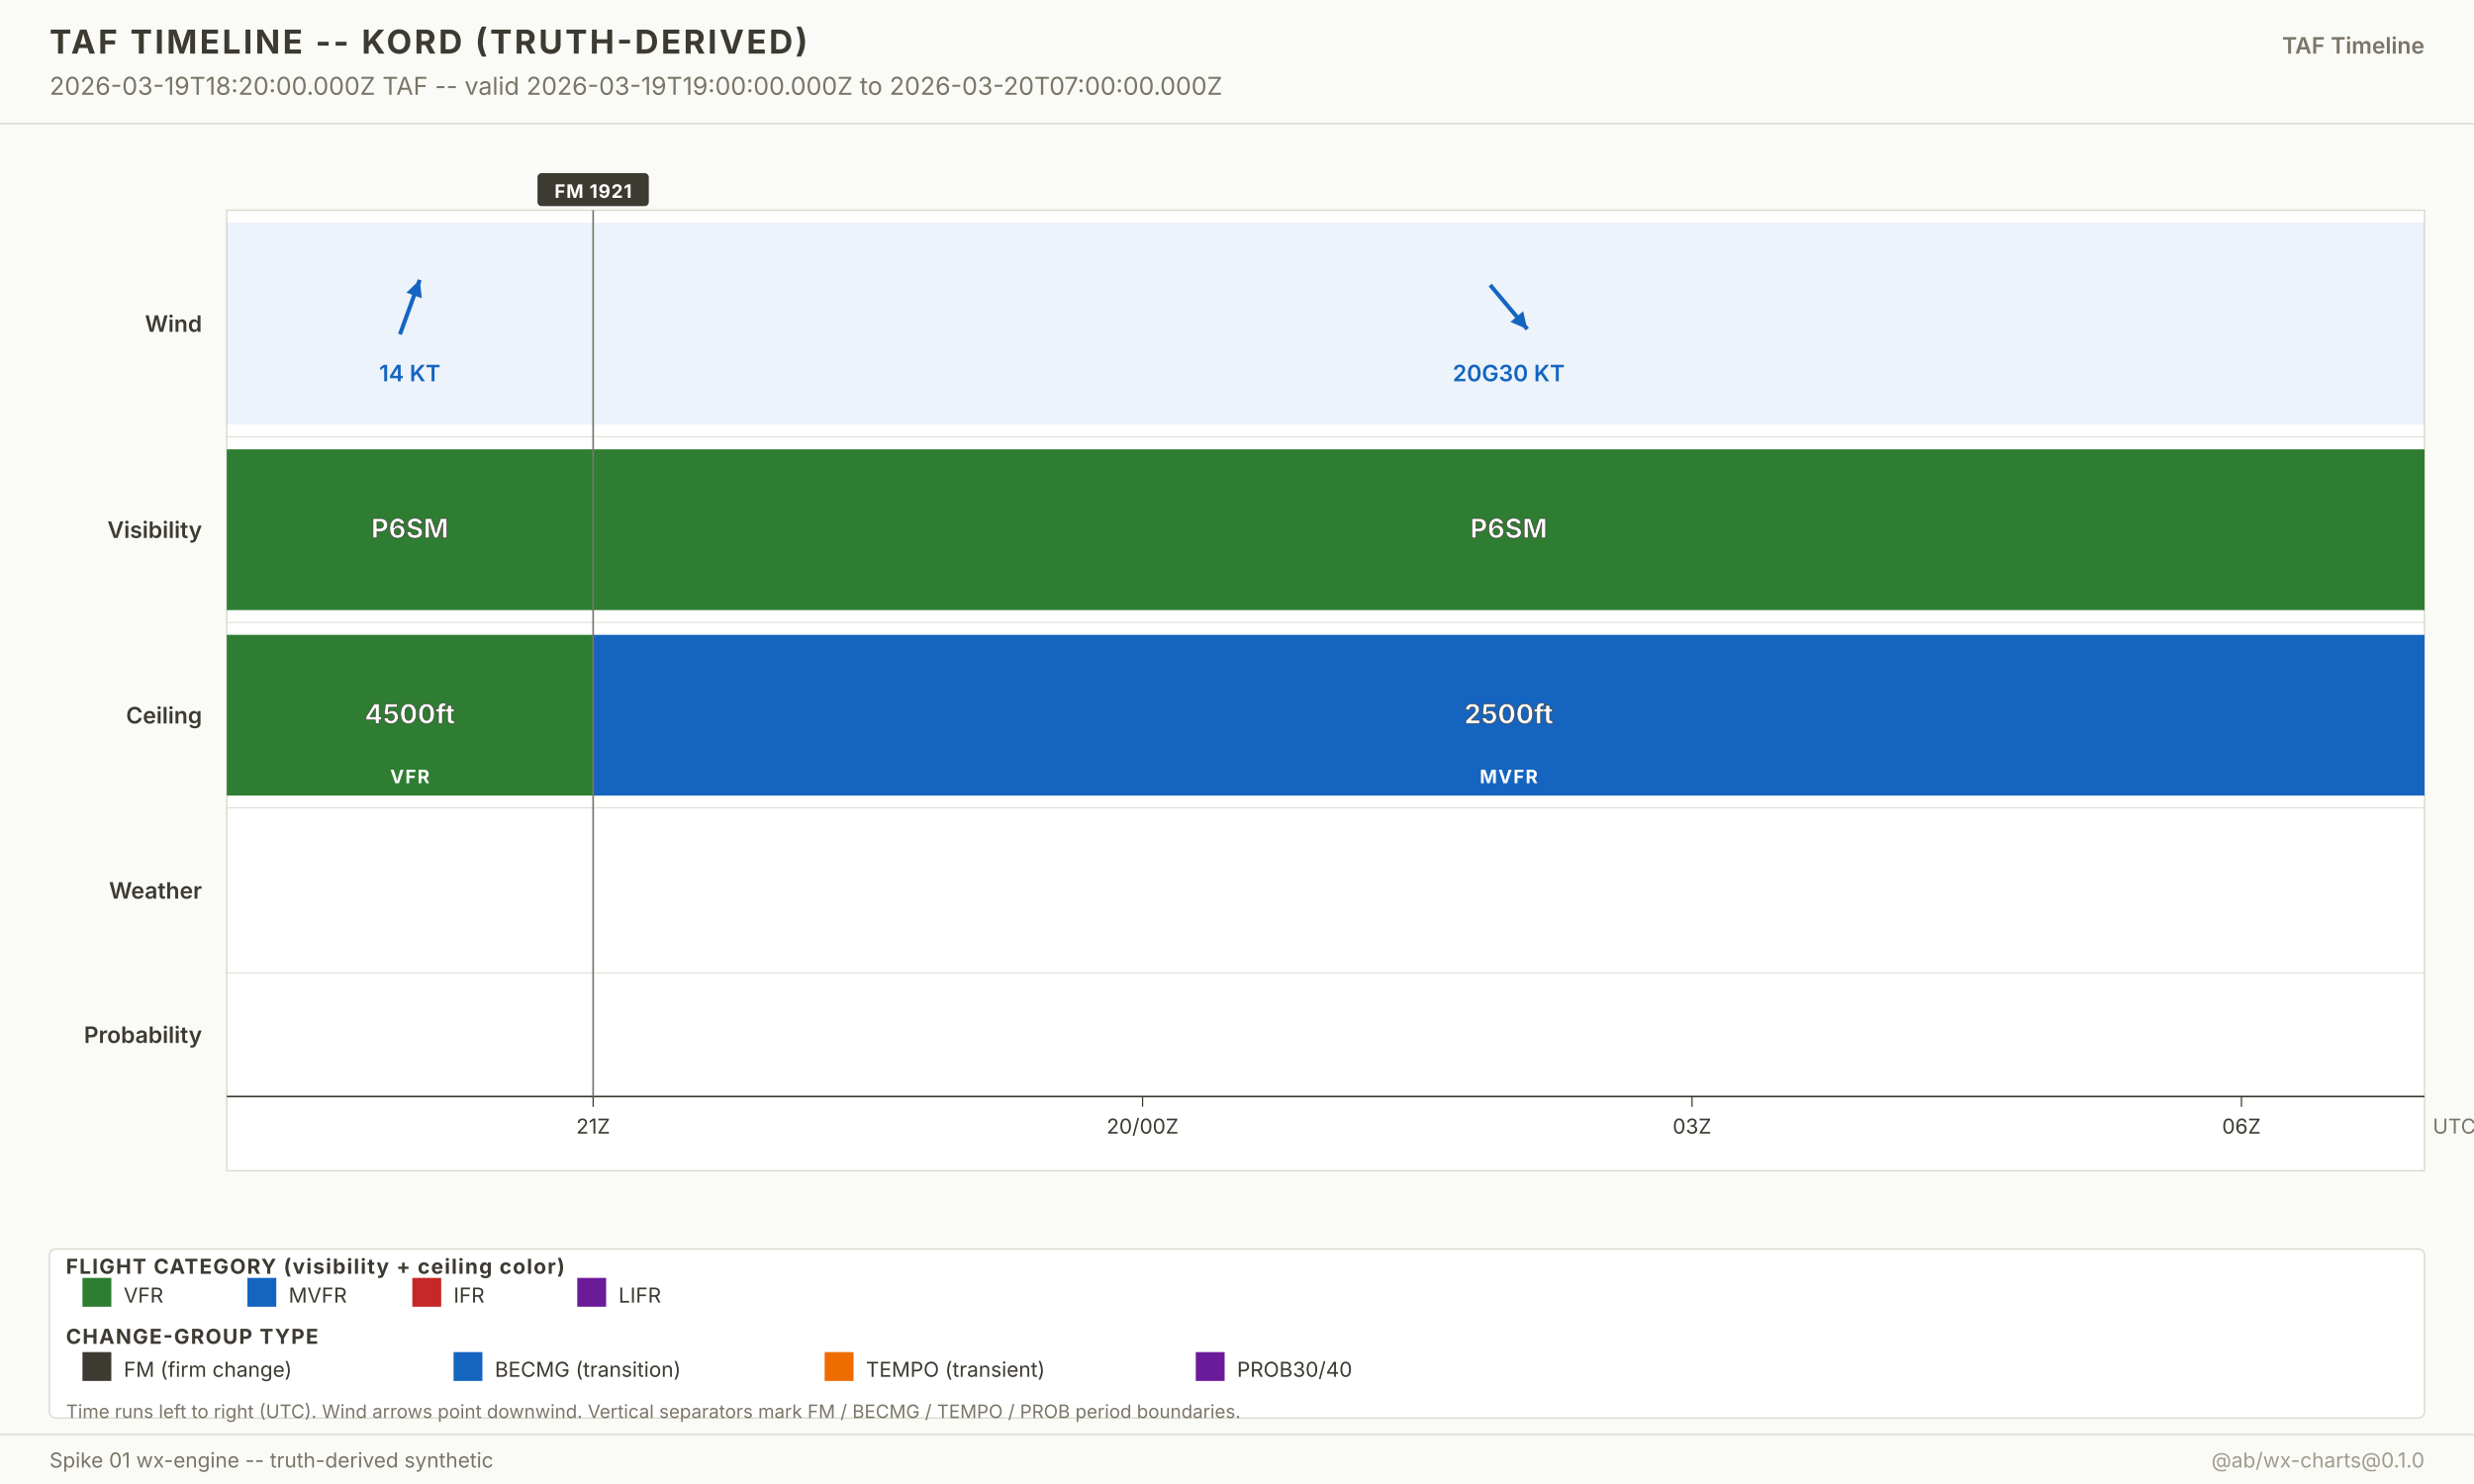
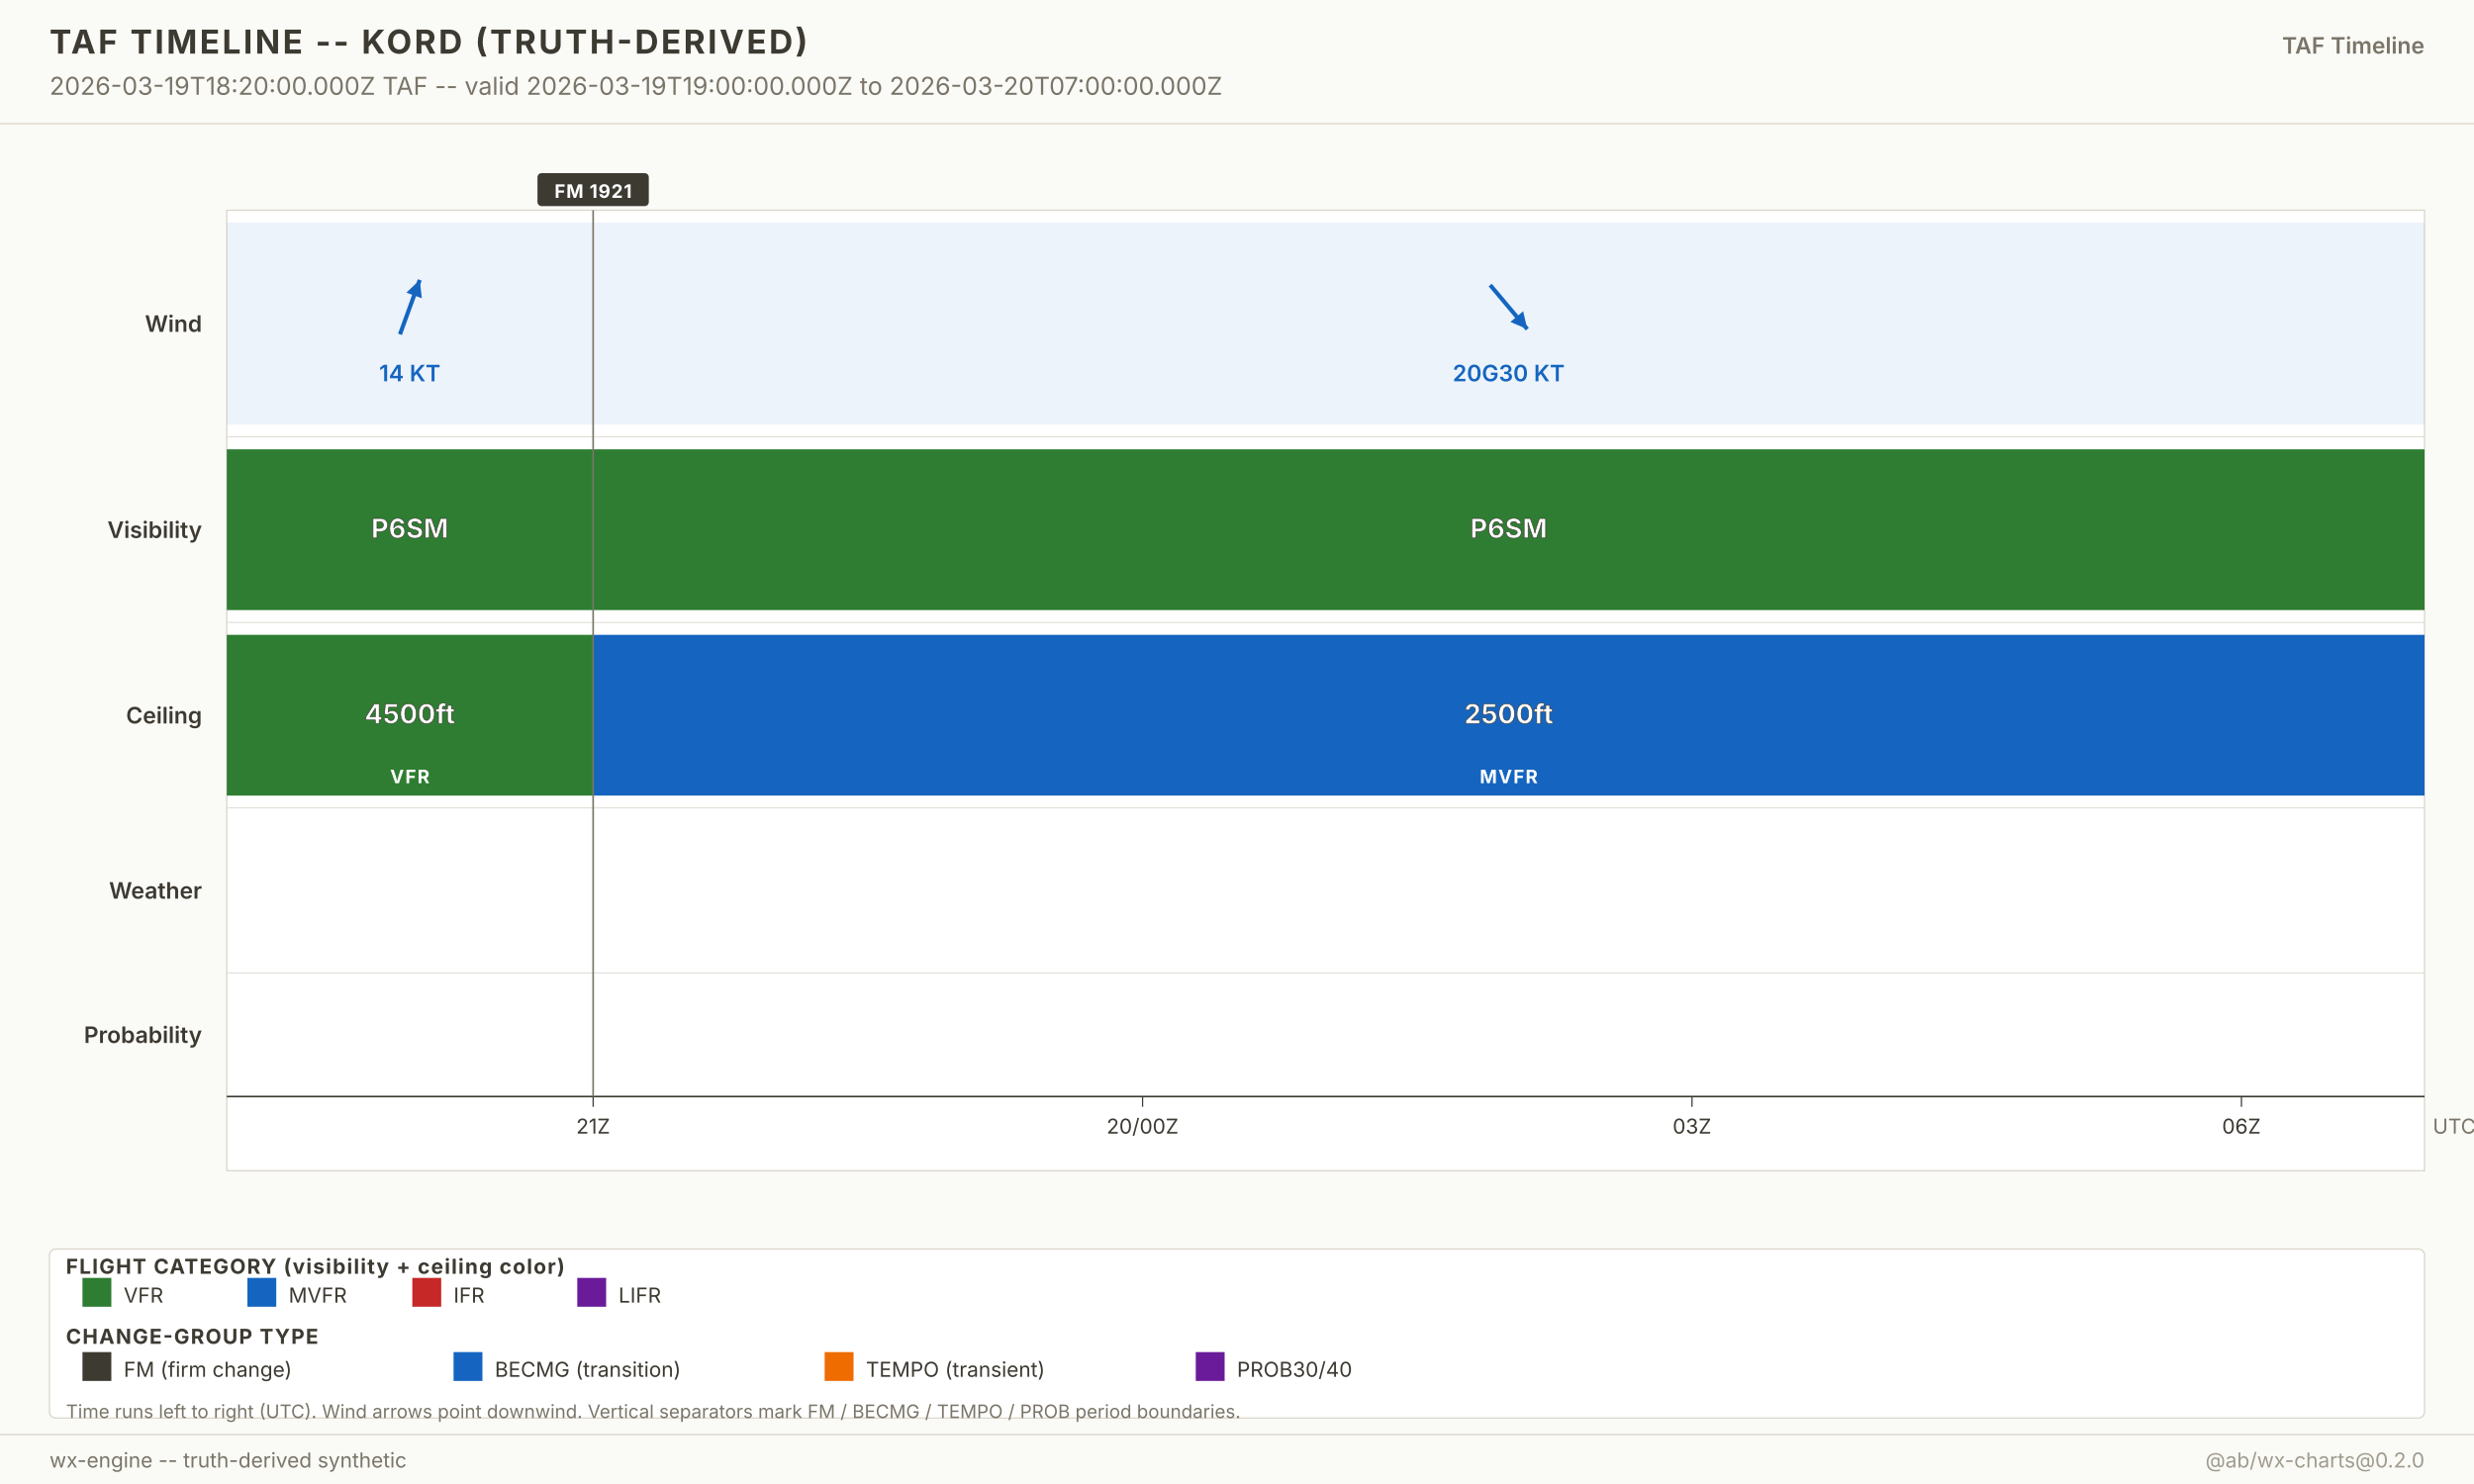
<svg xmlns="http://www.w3.org/2000/svg" width="1200" height="720" viewBox="0 0 1200 720" font-family="-apple-system, system-ui, sans-serif">
  <g class="layer-background">
    <rect x="0" y="0" width="1200" height="720" fill="#fafaf7" />
  </g>
  <g class="layer-graticule" />
+   <g class="layer-north-america-context" />
  <g class="layer-basemap-fill" />
  <g class="layer-basemap-borders" />
  <g class="layer-raster-overlay" />
  <g class="layer-basemap-re-stroke" />
  <g class="layer-vector-symbology">
    <g class="timeline-plot">
      <rect x="110" y="102" width="1066" height="466" fill="white" stroke="#d8d4c8" stroke-width="0.6" />
      <text x="98" y="161.0" text-anchor="end" font-size="11" font-weight="600" fill="#3d3a32">Wind</text>
      <rect x="110.0" y="108.0" width="177.7" height="98.0" fill="#1565c0" fill-opacity="0.08" />
      <g opacity="1">
        <line x1="194.0" y1="162.2" x2="203.6" y2="135.8" stroke="#1565c0" stroke-width="2" />
        <polygon points="203.6,135.8 204.6,144.7 197.1,142.0" fill="#1565c0" />
      </g>
      <text x="198.8" y="185.0" text-anchor="middle" font-size="11" font-weight="600" fill="#1565c0" opacity="1">14 KT</text>
      <rect x="287.7" y="108.0" width="888.3" height="98.0" fill="#1565c0" fill-opacity="0.08" />
      <g opacity="1">
        <line x1="722.8" y1="138.3" x2="740.8" y2="159.7" stroke="#1565c0" stroke-width="2" />
        <polygon points="740.8,159.7 732.6,156.2 738.8,151.0" fill="#1565c0" />
      </g>
      <text x="731.8" y="185.0" text-anchor="middle" font-size="11" font-weight="600" fill="#1565c0" opacity="1">20G30 KT</text>
      <line x1="110" y1="212.0" x2="1176.0" y2="212.0" stroke="#d8d4c8" stroke-width="0.4" />
      <text x="98" y="261.0" text-anchor="end" font-size="11" font-weight="600" fill="#3d3a32">Visibility</text>
      <rect x="110.0" y="218.0" width="177.7" height="78.0" fill="#2e7d32" fill-opacity="1" />
      <text x="198.8" y="261.0" text-anchor="middle" font-size="13" font-weight="700" fill="white" stroke="#3d3a32" stroke-width="0.3">P6SM</text>
      <rect x="287.7" y="218.0" width="888.3" height="78.0" fill="#2e7d32" fill-opacity="1" />
      <text x="731.8" y="261.0" text-anchor="middle" font-size="13" font-weight="700" fill="white" stroke="#3d3a32" stroke-width="0.3">P6SM</text>
      <line x1="110" y1="302.0" x2="1176.0" y2="302.0" stroke="#d8d4c8" stroke-width="0.4" />
      <text x="98" y="351.0" text-anchor="end" font-size="11" font-weight="600" fill="#3d3a32">Ceiling</text>
      <rect x="110.0" y="308.0" width="177.7" height="78.0" fill="#2e7d32" fill-opacity="1" />
      <text x="198.8" y="351.0" text-anchor="middle" font-size="13" font-weight="700" fill="white" stroke="#3d3a32" stroke-width="0.3">4500ft</text>
      <text x="198.8" y="380.0" text-anchor="middle" font-size="9" font-weight="700" fill="white" letter-spacing="0.6">VFR</text>
      <rect x="287.7" y="308.0" width="888.3" height="78.0" fill="#1565c0" fill-opacity="1" />
      <text x="731.8" y="351.0" text-anchor="middle" font-size="13" font-weight="700" fill="white" stroke="#3d3a32" stroke-width="0.3">2500ft</text>
      <text x="731.8" y="380.0" text-anchor="middle" font-size="9" font-weight="700" fill="white" letter-spacing="0.6">MVFR</text>
      <line x1="110" y1="392.0" x2="1176.0" y2="392.0" stroke="#d8d4c8" stroke-width="0.4" />
      <text x="98" y="436.0" text-anchor="end" font-size="11" font-weight="600" fill="#3d3a32">Weather</text>
      <line x1="110" y1="472.0" x2="1176.0" y2="472.0" stroke="#d8d4c8" stroke-width="0.4" />
      <text x="98" y="506.0" text-anchor="end" font-size="11" font-weight="600" fill="#3d3a32">Probability</text>
      <line x1="110" y1="532.0" x2="1176.0" y2="532.0" stroke="#3d3a32" stroke-width="0.8" />
      <g class="time-axis">
        <line x1="287.7" y1="532.0" x2="287.7" y2="537.0" stroke="#3d3a32" stroke-width="0.6" />
        <text x="287.7" y="550.0" text-anchor="middle" font-size="10" fill="#3d3a32">21Z</text>
        <line x1="554.2" y1="532.0" x2="554.2" y2="537.0" stroke="#3d3a32" stroke-width="0.6" />
        <text x="554.2" y="550.0" text-anchor="middle" font-size="10" fill="#3d3a32">20/00Z</text>
        <line x1="820.7" y1="532.0" x2="820.7" y2="537.0" stroke="#3d3a32" stroke-width="0.6" />
        <text x="820.7" y="550.0" text-anchor="middle" font-size="10" fill="#3d3a32">03Z</text>
        <line x1="1087.2" y1="532.0" x2="1087.2" y2="537.0" stroke="#3d3a32" stroke-width="0.6" />
        <text x="1087.2" y="550.0" text-anchor="middle" font-size="10" fill="#3d3a32">06Z</text>
        <text x="1180.0" y="550.0" font-size="10" fill="#7a7568">UTC</text>
      </g>
    </g>
  </g>
  <g class="layer-point-symbology">
    <line x1="287.7" y1="102.0" x2="287.7" y2="532.0" stroke="#7a7568" stroke-width="0.8" />
    <g class="period-badge">
      <rect x="260.7" y="84.0" width="54.0" height="16" fill="#3d3a32" rx="2" />
      <text x="287.7" y="96.0" text-anchor="middle" font-size="9" font-weight="700" fill="white" letter-spacing="0.4">FM 1921</text>
    </g>
  </g>
  <g class="layer-chrome">
    <g class="chrome-title">
      <rect x="0" y="0" width="1200" height="60" fill="#fafaf7" />
      <line x1="0" y1="60" x2="1200" y2="60" stroke="#d8d4c8" stroke-width="0.6" />
      <text x="24" y="26" font-size="16" font-weight="700" fill="#3d3a32" letter-spacing="1.2">TAF TIMELINE -- KORD (TRUTH-DERIVED)</text>
      <text x="24" y="46" font-size="12" fill="#7a7568">2026-03-19T18:20:00.000Z TAF -- valid 2026-03-19T19:00:00.000Z to 2026-03-20T07:00:00.000Z</text>
      <text x="1176" y="26" text-anchor="end" font-size="11" font-weight="600" fill="#7a7568">TAF Timeline</text>
    </g>
    <g class="footer-taf-legend">
      <rect x="24" y="606" width="1152" height="82" fill="white" fill-opacity="0.94" stroke="#d8d4c8" stroke-width="0.6" rx="3" />
      <text x="32" y="618.0" font-size="10" font-weight="700" fill="#3d3a32" letter-spacing="0.6">FLIGHT CATEGORY (visibility + ceiling color)</text>
      <rect x="40" y="620.0" width="14" height="14" fill="#2e7d32" />
      <text x="60" y="632.0" font-size="10" fill="#3d3a32">VFR</text>
      <rect x="120" y="620.0" width="14" height="14" fill="#1565c0" />
      <text x="140" y="632.0" font-size="10" fill="#3d3a32">MVFR</text>
      <rect x="200" y="620.0" width="14" height="14" fill="#c62828" />
      <text x="220" y="632.0" font-size="10" fill="#3d3a32">IFR</text>
      <rect x="280" y="620.0" width="14" height="14" fill="#6a1b9a" />
      <text x="300" y="632.0" font-size="10" fill="#3d3a32">LIFR</text>
      <text x="32" y="652.0" font-size="10" font-weight="700" fill="#3d3a32" letter-spacing="0.6">CHANGE-GROUP TYPE</text>
      <rect x="40" y="656.0" width="14" height="14" fill="#3d3a32" />
      <text x="60" y="668.0" font-size="10" fill="#3d3a32">FM (firm change)</text>
      <rect x="220" y="656.0" width="14" height="14" fill="#1565c0" />
      <text x="240" y="668.0" font-size="10" fill="#3d3a32">BECMG (transition)</text>
      <rect x="400" y="656.0" width="14" height="14" fill="#ef6c00" />
      <text x="420" y="668.0" font-size="10" fill="#3d3a32">TEMPO (transient)</text>
      <rect x="580" y="656.0" width="14" height="14" fill="#6a1b9a" />
      <text x="600" y="668.0" font-size="10" fill="#3d3a32">PROB30/40</text>
      <text x="32" y="688.0" font-size="9" fill="#7a7568">Time runs left to right (UTC). Wind arrows point downwind. Vertical separators mark FM / BECMG / TEMPO / PROB period boundaries.</text>
    </g>
    <g class="chrome-footer">
      <rect x="0" y="696" width="1200" height="24" fill="#fafaf7" />
      <line x1="0" y1="696" x2="1200" y2="696" stroke="#d8d4c8" stroke-width="0.6" />
-       <text x="24" y="712" font-size="10" fill="#7a7568">Spike 01 wx-engine -- truth-derived synthetic</text>
-       <text x="1176" y="712" text-anchor="end" font-size="10" fill="#a09b8d">@ab/wx-charts@0.1.0</text>
+       <text x="24" y="712" font-size="10" fill="#7a7568">wx-engine -- truth-derived synthetic</text>
+       <text x="1176" y="712" text-anchor="end" font-size="10" fill="#a09b8d">@ab/wx-charts@0.2.0</text>
    </g>
  </g>
</svg>
